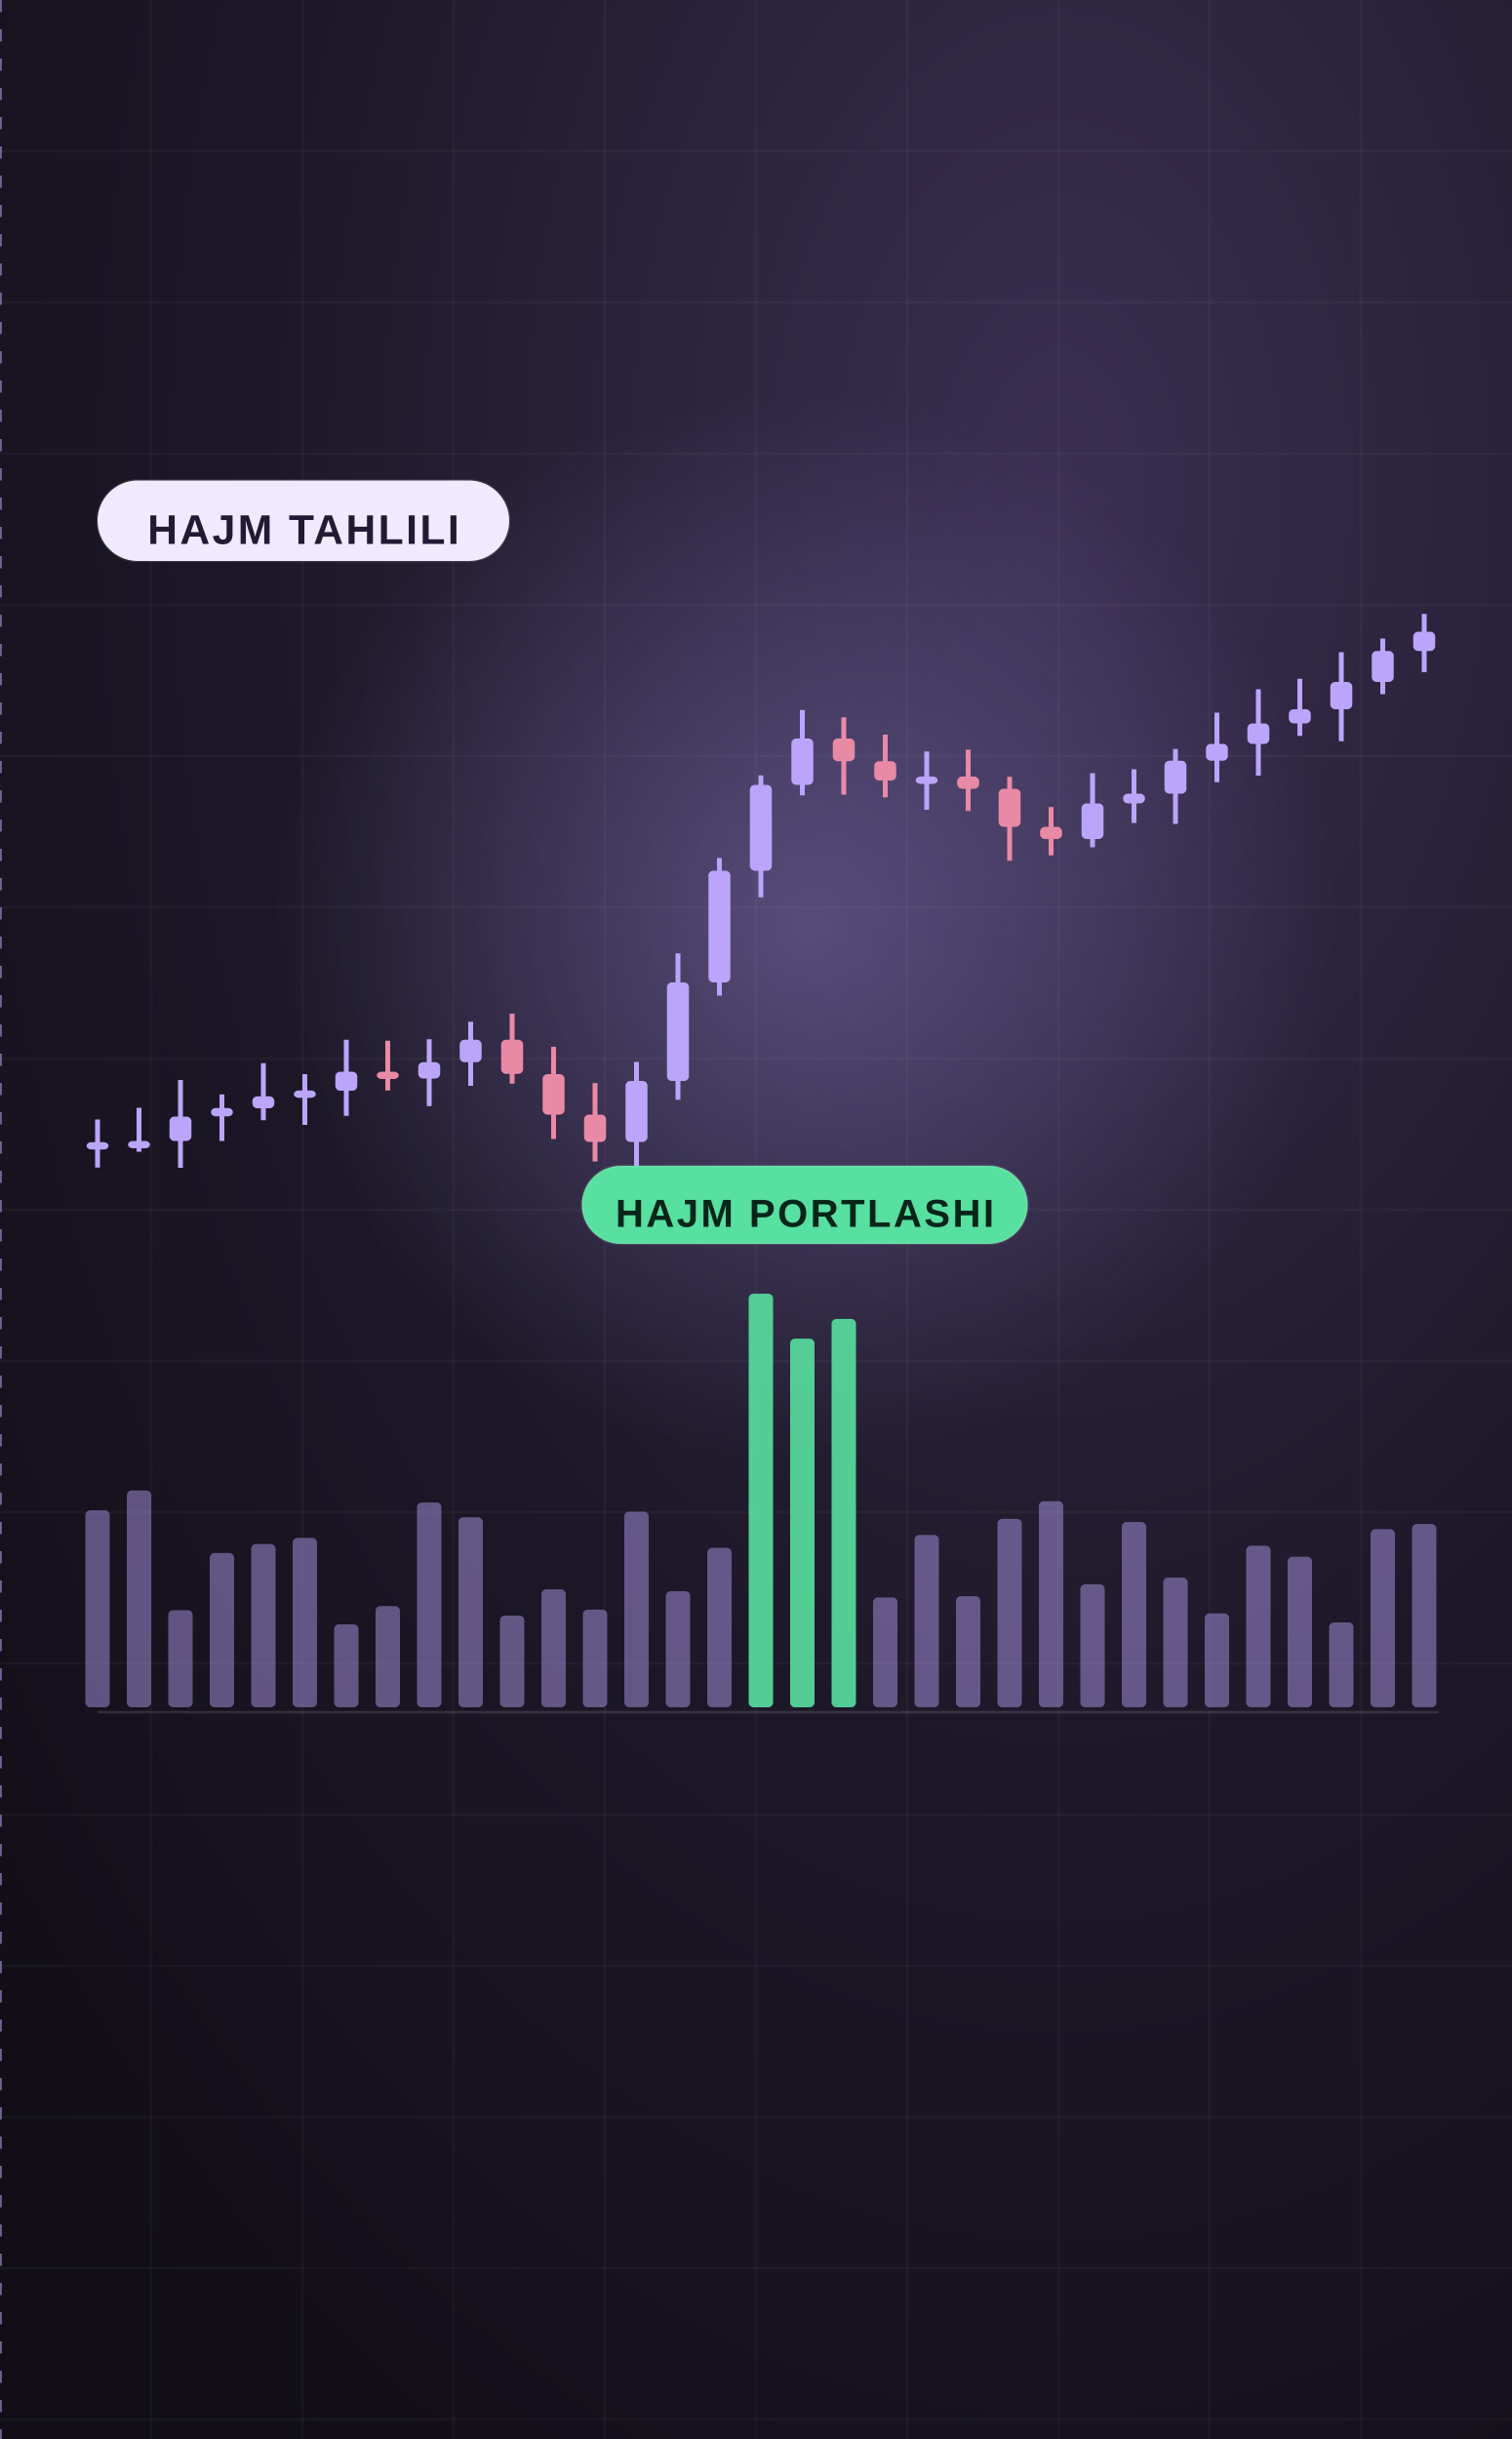
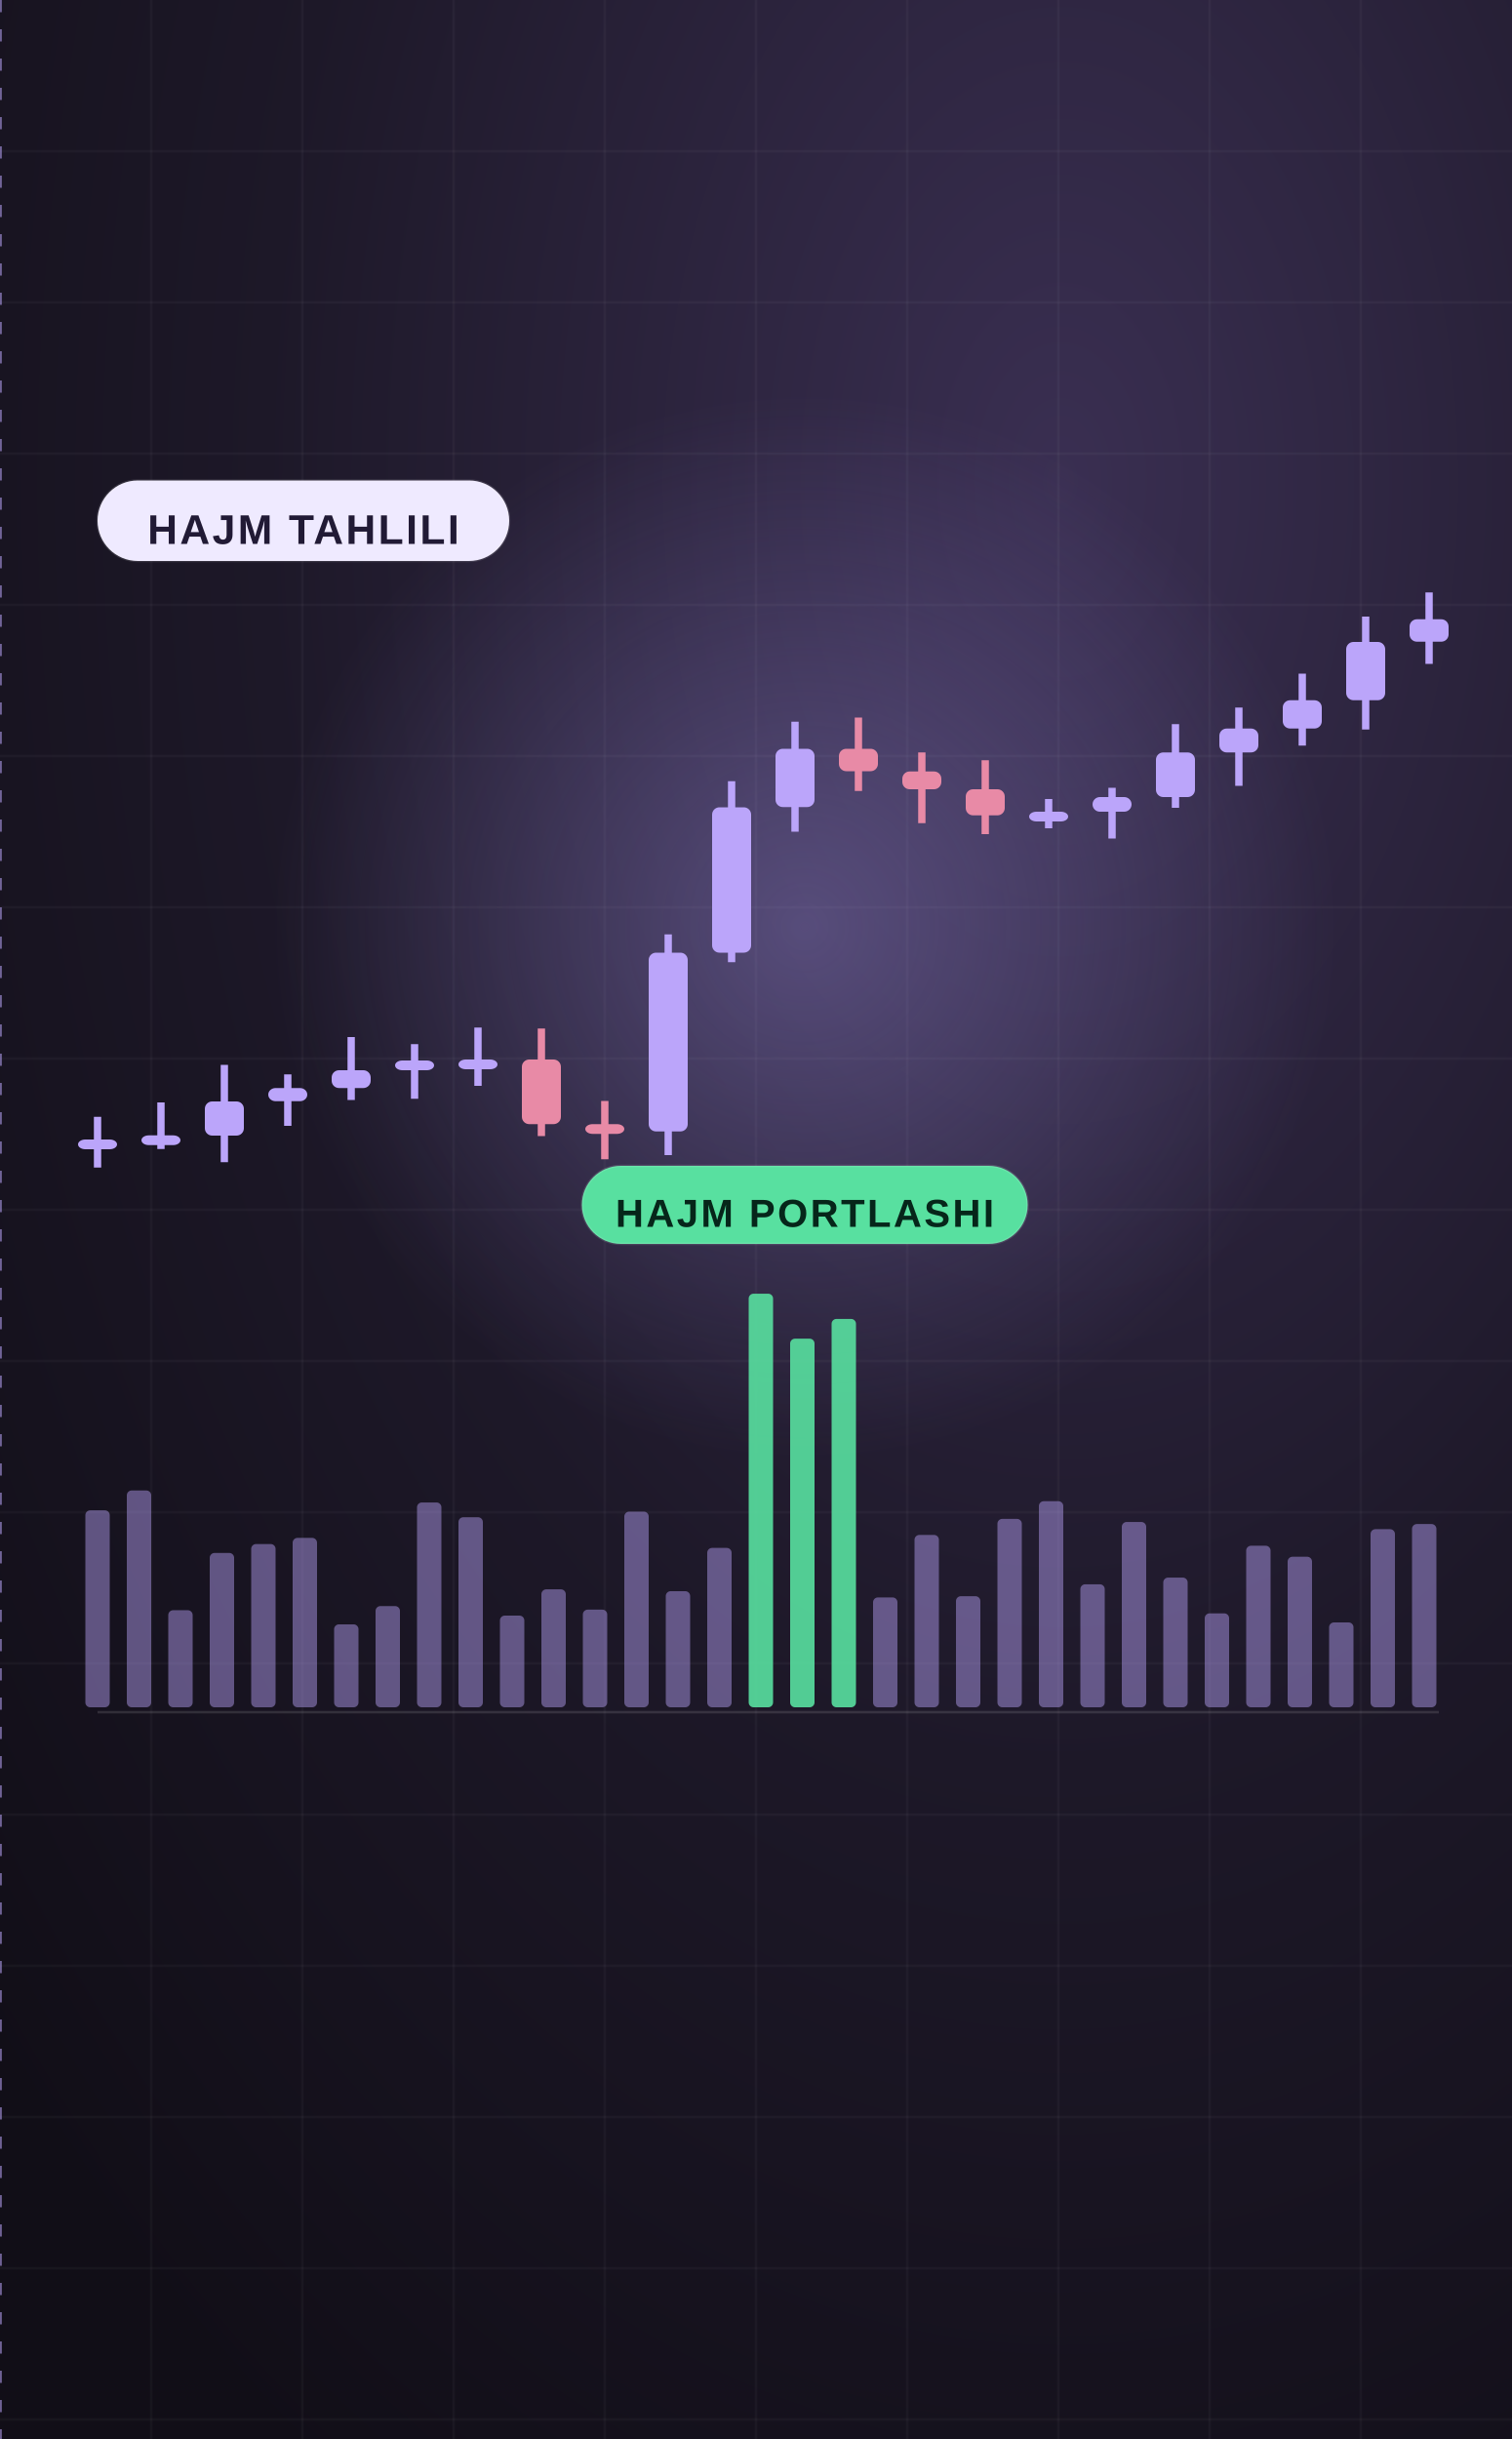
<svg xmlns="http://www.w3.org/2000/svg" width="620" height="1000" viewBox="0 0 620 1000">
  <style>
text{font-family:Arial,Helvetica,"Liberation Sans",sans-serif}
@keyframes grow{from{transform:scaleY(.05);opacity:0}to{transform:none;opacity:1}}
- @keyframes live{0%,100%{transform:none}50%{transform:scaleY(1.22)}}
+ @keyframes live{0%,100%{transform:none}50%{transform:scaleY(1.4)}}
@keyframes flo{0%,100%{transform:translateY(0)}50%{transform:translateY(-6px)}}
@keyframes br{0%,100%{opacity:.7;transform:scale(1)}50%{opacity:1;transform:scale(1.1)}}
@keyframes march{to{stroke-dashoffset:-60}}
@keyframes draw{0%{stroke-dashoffset:1;opacity:1}38%{stroke-dashoffset:0}86%{stroke-dashoffset:0;opacity:1}96%{opacity:0}100%{stroke-dashoffset:1;opacity:0}}
@keyframes bob{0%,100%{transform:none}50%{transform:scaleY(.72)}}
@keyframes dp{0%,100%{transform:scale(1)}50%{transform:scale(1.18)}}
@keyframes hl{0%,100%{opacity:.35}50%{opacity:1}}
@keyframes rin{from{opacity:0;transform:translateX(-18px)}to{opacity:1;transform:none}}
@keyframes bobx{0%,100%{transform:none}50%{transform:scaleX(.78)}}
.row{animation:rin .8s cubic-bezier(.2,.8,.2,1) both}
.barx{transform-box:fill-box;animation:bobx 2.6s ease-in-out infinite}
.cd,.bar,.dot,.glow{transform-box:fill-box}
@keyframes tick{0%,100%{transform:scaleY(1)}35%{transform:scaleY(var(--a,.7))}70%{transform:scaleY(var(--b,1.12))}}
.cd{transform-origin:50% 55%;animation:grow .7s cubic-bezier(.2,.8,.2,1) both,tick 2s ease-in-out infinite}
@keyframes stream{to{transform:translateX(-640px)}}
- .stream{animation:stream 16s linear infinite}
- .cd.live{transform-origin:50% 50%;animation:grow .7s cubic-bezier(.2,.8,.2,1) both,live 1.6s ease-in-out infinite}
+ .stream{animation:stream 8s linear infinite}
+ .cd.live{transform-origin:50% 50%;animation:grow .7s cubic-bezier(.2,.8,.2,1) both,live .9s ease-in-out infinite}
@keyframes scan{from{transform:translateX(-90px)}to{transform:translateX(710px)}}
.scan{animation:scan 6.5s cubic-bezier(.45,0,.55,1) infinite}
.chip{animation:flo 4.5s ease-in-out infinite}
.glow{transform-origin:50% 50%;animation:br 6s ease-in-out infinite}
.dash{animation:march 3.2s linear infinite}
.draw{stroke-dasharray:1;stroke-dashoffset:1;animation:draw 8s cubic-bezier(.4,0,.2,1) .3s infinite}
.bar{transform-origin:50% 100%;animation:bob 2.4s ease-in-out infinite}
.dot{transform-origin:50% 50%;animation:dp 2.2s ease-in-out infinite}
.hl{animation:hl 2.2s ease-in-out infinite}
@media (prefers-reduced-motion:reduce){*{animation:none!important}.draw{stroke-dasharray:none;stroke-dashoffset:0}.scan,.mdot{display:none}}
</style>
  <defs>
    <radialGradient id="bg" cx="70%" cy="20%" r="95%">
      <stop offset="0" stop-color="#3a2f52" />
      <stop offset=".55" stop-color="#1d1828" />
      <stop offset="1" stop-color="#110e17" />
    </radialGradient>
    <radialGradient id="glow" cx="50%" cy="50%" r="50%">
      <stop offset="0" stop-color="#a697eb" stop-opacity=".35" />
      <stop offset="1" stop-color="#a697eb" stop-opacity="0" />
    </radialGradient>
    <linearGradient id="scanG" x1="0" y1="0" x2="1" y2="0">
      <stop offset="0" stop-color="#bba5fa" stop-opacity="0" />
      <stop offset="1" stop-color="#bba5fa" stop-opacity=".2" />
    </linearGradient>
    <linearGradient id="fadeUp" x1="0" y1="0" x2="0" y2="1">
      <stop offset="0" stop-color="#bba5fa" stop-opacity=".35" />
      <stop offset="1" stop-color="#bba5fa" stop-opacity="0" />
    </linearGradient>
  </defs>
  <rect width="620" height="1000" fill="url(#bg)" />
  <line x1="62" y1="0" x2="62" y2="1000" stroke="#fff" stroke-opacity=".035" />
  <line x1="124" y1="0" x2="124" y2="1000" stroke="#fff" stroke-opacity=".035" />
  <line x1="186" y1="0" x2="186" y2="1000" stroke="#fff" stroke-opacity=".035" />
  <line x1="248" y1="0" x2="248" y2="1000" stroke="#fff" stroke-opacity=".035" />
  <line x1="310" y1="0" x2="310" y2="1000" stroke="#fff" stroke-opacity=".035" />
  <line x1="372" y1="0" x2="372" y2="1000" stroke="#fff" stroke-opacity=".035" />
  <line x1="434" y1="0" x2="434" y2="1000" stroke="#fff" stroke-opacity=".035" />
  <line x1="496" y1="0" x2="496" y2="1000" stroke="#fff" stroke-opacity=".035" />
  <line x1="558" y1="0" x2="558" y2="1000" stroke="#fff" stroke-opacity=".035" />
  <line x1="0" y1="62" x2="620" y2="62" stroke="#fff" stroke-opacity=".035" />
  <line x1="0" y1="124" x2="620" y2="124" stroke="#fff" stroke-opacity=".035" />
  <line x1="0" y1="186" x2="620" y2="186" stroke="#fff" stroke-opacity=".035" />
  <line x1="0" y1="248" x2="620" y2="248" stroke="#fff" stroke-opacity=".035" />
  <line x1="0" y1="310" x2="620" y2="310" stroke="#fff" stroke-opacity=".035" />
  <line x1="0" y1="372" x2="620" y2="372" stroke="#fff" stroke-opacity=".035" />
  <line x1="0" y1="434" x2="620" y2="434" stroke="#fff" stroke-opacity=".035" />
  <line x1="0" y1="496" x2="620" y2="496" stroke="#fff" stroke-opacity=".035" />
  <line x1="0" y1="558" x2="620" y2="558" stroke="#fff" stroke-opacity=".035" />
  <line x1="0" y1="620" x2="620" y2="620" stroke="#fff" stroke-opacity=".035" />
  <line x1="0" y1="682" x2="620" y2="682" stroke="#fff" stroke-opacity=".035" />
  <line x1="0" y1="744" x2="620" y2="744" stroke="#fff" stroke-opacity=".035" />
  <line x1="0" y1="806" x2="620" y2="806" stroke="#fff" stroke-opacity=".035" />
  <line x1="0" y1="868" x2="620" y2="868" stroke="#fff" stroke-opacity=".035" />
  <line x1="0" y1="930" x2="620" y2="930" stroke="#fff" stroke-opacity=".035" />
  <line x1="0" y1="992" x2="620" y2="992" stroke="#fff" stroke-opacity=".035" />
  <circle class="glow" cx="330" cy="380" r="220" fill="url(#glow)" />
-   <g class="cd" style="--a:0.46;--b:1.18;animation-duration:.7s,1.26s;animation-delay:200ms,900ms">
-     <line x1="40" x2="40" y1="459.0" y2="478.7" stroke="#bba5fa" stroke-width="2" />
-     <rect x="35.5" y="468.3" width="9" height="3.0" rx="2" fill="#bba5fa" />
-   </g>
-   <g class="cd" style="--a:0.64;--b:1.14;animation-duration:.7s,2.28s;animation-delay:235ms,1037ms">
-     <line x1="57" x2="57" y1="454.2" y2="472.2" stroke="#bba5fa" stroke-width="2" />
-     <rect x="52.5" y="467.8" width="9" height="3.0" rx="2" fill="#bba5fa" />
-   </g>
-   <g class="cd" style="--a:0.77;--b:1.19;animation-duration:.7s,1.29s;animation-delay:270ms,1174ms">
-     <line x1="74" x2="74" y1="442.8" y2="478.8" stroke="#bba5fa" stroke-width="2" />
-     <rect x="69.5" y="457.8" width="9" height="10.0" rx="2" fill="#bba5fa" />
-   </g>
-   <g class="cd" style="--a:0.63;--b:1.20;animation-duration:.7s,1.79s;animation-delay:305ms,1311ms">
-     <line x1="91" x2="91" y1="448.7" y2="467.8" stroke="#bba5fa" stroke-width="2" />
-     <rect x="86.5" y="454.3" width="9" height="3.4" rx="2" fill="#bba5fa" />
-   </g>
-   <g class="cd" style="--a:0.67;--b:1.23;animation-duration:.7s,1.26s;animation-delay:340ms,1448ms">
-     <line x1="108" x2="108" y1="435.9" y2="459.3" stroke="#bba5fa" stroke-width="2" />
-     <rect x="103.5" y="449.5" width="9" height="4.9" rx="2" fill="#bba5fa" />
-   </g>
-   <g class="cd" style="--a:0.68;--b:1.13;animation-duration:.7s,1.73s;animation-delay:375ms,1585ms">
-     <line x1="125" x2="125" y1="440.4" y2="461.2" stroke="#bba5fa" stroke-width="2" />
-     <rect x="120.5" y="447.1" width="9" height="3.0" rx="2" fill="#bba5fa" />
-   </g>
-   <g class="cd" style="--a:0.76;--b:1.20;animation-duration:.7s,2.18s;animation-delay:410ms,1722ms">
-     <line x1="142" x2="142" y1="426.3" y2="457.5" stroke="#bba5fa" stroke-width="2" />
-     <rect x="137.5" y="439.4" width="9" height="7.8" rx="2" fill="#bba5fa" />
-   </g>
-   <g class="cd" style="--a:0.68;--b:1.30;animation-duration:.7s,1.62s;animation-delay:445ms,1859ms">
-     <line x1="159" x2="159" y1="426.7" y2="447.1" stroke="#e88aa6" stroke-width="2" />
-     <rect x="154.5" y="439.4" width="9" height="3.0" rx="2" fill="#e88aa6" />
-   </g>
-   <g class="cd" style="--a:0.56;--b:1.27;animation-duration:.7s,2.04s;animation-delay:480ms,1996ms">
-     <line x1="176" x2="176" y1="426.1" y2="453.5" stroke="#bba5fa" stroke-width="2" />
-     <rect x="171.5" y="435.5" width="9" height="6.7" rx="2" fill="#bba5fa" />
-   </g>
-   <g class="cd" style="--a:0.52;--b:1.19;animation-duration:.7s,2.45s;animation-delay:515ms,2133ms">
-     <line x1="193" x2="193" y1="418.9" y2="445.2" stroke="#bba5fa" stroke-width="2" />
-     <rect x="188.5" y="426.3" width="9" height="9.2" rx="2" fill="#bba5fa" />
-   </g>
-   <g class="cd" style="--a:0.66;--b:1.13;animation-duration:.7s,1.85s;animation-delay:550ms,970ms">
-     <line x1="210" x2="210" y1="415.6" y2="444.3" stroke="#e88aa6" stroke-width="2" />
-     <rect x="205.5" y="426.3" width="9" height="14.0" rx="2" fill="#e88aa6" />
-   </g>
-   <g class="cd" style="--a:0.76;--b:1.17;animation-duration:.7s,2.23s;animation-delay:585ms,1107ms">
-     <line x1="227" x2="227" y1="429.2" y2="467.0" stroke="#e88aa6" stroke-width="2" />
-     <rect x="222.5" y="440.4" width="9" height="16.6" rx="2" fill="#e88aa6" />
-   </g>
-   <g class="cd" style="--a:0.59;--b:1.16;animation-duration:.7s,1.10s;animation-delay:620ms,1244ms">
-     <line x1="244" x2="244" y1="444.1" y2="476.2" stroke="#e88aa6" stroke-width="2" />
-     <rect x="239.5" y="457.0" width="9" height="11.2" rx="2" fill="#e88aa6" />
-   </g>
-   <g class="cd" style="--a:0.61;--b:1.17;animation-duration:.7s,1.95s;animation-delay:655ms,1381ms">
-     <line x1="261" x2="261" y1="435.4" y2="482.1" stroke="#bba5fa" stroke-width="2" />
-     <rect x="256.5" y="443.2" width="9" height="25.0" rx="2" fill="#bba5fa" />
-   </g>
-   <g class="cd" style="--a:0.59;--b:1.27;animation-duration:.7s,2.30s;animation-delay:690ms,1518ms">
-     <line x1="278" x2="278" y1="390.9" y2="450.9" stroke="#bba5fa" stroke-width="2" />
-     <rect x="273.5" y="402.8" width="9" height="40.4" rx="2" fill="#bba5fa" />
-   </g>
-   <g class="cd" style="--a:0.64;--b:1.11;animation-duration:.7s,1.12s;animation-delay:725ms,1655ms">
-     <line x1="295" x2="295" y1="351.8" y2="408.2" stroke="#bba5fa" stroke-width="2" />
-     <rect x="290.5" y="357.0" width="9" height="45.8" rx="2" fill="#bba5fa" />
-   </g>
-   <g class="cd" style="--a:0.53;--b:1.18;animation-duration:.7s,1.93s;animation-delay:760ms,1792ms">
-     <line x1="312" x2="312" y1="317.9" y2="367.9" stroke="#bba5fa" stroke-width="2" />
-     <rect x="307.5" y="321.8" width="9" height="35.2" rx="2" fill="#bba5fa" />
-   </g>
-   <g class="cd" style="--a:0.73;--b:1.13;animation-duration:.7s,2.23s;animation-delay:795ms,1929ms">
-     <line x1="329" x2="329" y1="291.1" y2="326.1" stroke="#bba5fa" stroke-width="2" />
-     <rect x="324.5" y="302.8" width="9" height="19.0" rx="2" fill="#bba5fa" />
-   </g>
-   <g class="cd" style="--a:0.66;--b:1.26;animation-duration:.7s,2.52s;animation-delay:830ms,2066ms">
-     <line x1="346" x2="346" y1="294.1" y2="325.8" stroke="#e88aa6" stroke-width="2" />
-     <rect x="341.5" y="302.8" width="9" height="9.3" rx="2" fill="#e88aa6" />
-   </g>
-   <g class="cd" style="--a:0.77;--b:1.18;animation-duration:.7s,1.79s;animation-delay:865ms,903ms">
-     <line x1="363" x2="363" y1="301.2" y2="326.9" stroke="#e88aa6" stroke-width="2" />
-     <rect x="358.5" y="312.1" width="9" height="7.9" rx="2" fill="#e88aa6" />
-   </g>
-   <g class="cd" style="--a:0.50;--b:1.20;animation-duration:.7s,2.05s;animation-delay:900ms,1040ms">
-     <line x1="380" x2="380" y1="308.1" y2="332.0" stroke="#bba5fa" stroke-width="2" />
-     <rect x="375.5" y="318.4" width="9" height="3.0" rx="2" fill="#bba5fa" />
-   </g>
-   <g class="cd" style="--a:0.65;--b:1.17;animation-duration:.7s,2.29s;animation-delay:935ms,1177ms">
-     <line x1="397" x2="397" y1="307.4" y2="332.5" stroke="#e88aa6" stroke-width="2" />
-     <rect x="392.5" y="318.4" width="9" height="5.0" rx="2" fill="#e88aa6" />
-   </g>
-   <g class="cd" style="--a:0.64;--b:1.16;animation-duration:.7s,1.52s;animation-delay:970ms,1314ms">
-     <line x1="414" x2="414" y1="318.5" y2="352.9" stroke="#e88aa6" stroke-width="2" />
-     <rect x="409.5" y="323.4" width="9" height="15.6" rx="2" fill="#e88aa6" />
-   </g>
-   <g class="cd" style="--a:0.58;--b:1.25;animation-duration:.7s,1.73s;animation-delay:1005ms,1451ms">
-     <line x1="431" x2="431" y1="330.9" y2="350.7" stroke="#e88aa6" stroke-width="2" />
-     <rect x="426.5" y="339.0" width="9" height="5.0" rx="2" fill="#e88aa6" />
-   </g>
-   <g class="cd" style="--a:0.61;--b:1.28;animation-duration:.7s,1.94s;animation-delay:1040ms,1588ms">
-     <line x1="448" x2="448" y1="317.0" y2="347.4" stroke="#bba5fa" stroke-width="2" />
-     <rect x="443.5" y="329.4" width="9" height="14.6" rx="2" fill="#bba5fa" />
-   </g>
-   <g class="cd" style="--a:0.47;--b:1.12;animation-duration:.7s,1.12s;animation-delay:1075ms,1725ms">
-     <line x1="465" x2="465" y1="315.4" y2="337.4" stroke="#bba5fa" stroke-width="2" />
-     <rect x="460.5" y="325.4" width="9" height="4.0" rx="2" fill="#bba5fa" />
-   </g>
-   <g class="cd" style="--a:0.64;--b:1.28;animation-duration:.7s,1.30s;animation-delay:1110ms,1862ms">
-     <line x1="482" x2="482" y1="307.1" y2="337.8" stroke="#bba5fa" stroke-width="2" />
-     <rect x="477.5" y="311.9" width="9" height="13.5" rx="2" fill="#bba5fa" />
-   </g>
-   <g class="cd" style="--a:0.54;--b:1.16;animation-duration:.7s,1.46s;animation-delay:1145ms,1999ms">
-     <line x1="499" x2="499" y1="292.2" y2="320.7" stroke="#bba5fa" stroke-width="2" />
-     <rect x="494.5" y="305.0" width="9" height="6.9" rx="2" fill="#bba5fa" />
-   </g>
-   <g class="cd" style="--a:0.62;--b:1.28;animation-duration:.7s,2.10s;animation-delay:1180ms,2136ms">
-     <line x1="516" x2="516" y1="282.6" y2="318.0" stroke="#bba5fa" stroke-width="2" />
-     <rect x="511.5" y="296.6" width="9" height="8.4" rx="2" fill="#bba5fa" />
-   </g>
-   <g class="cd" style="--a:0.67;--b:1.29;animation-duration:.7s,2.24s;animation-delay:1215ms,973ms">
-     <line x1="533" x2="533" y1="278.3" y2="301.7" stroke="#bba5fa" stroke-width="2" />
-     <rect x="528.5" y="290.8" width="9" height="5.8" rx="2" fill="#bba5fa" />
-   </g>
-   <g class="cd" style="--a:0.79;--b:1.24;animation-duration:.7s,2.35s;animation-delay:1250ms,1110ms">
-     <line x1="550" x2="550" y1="267.4" y2="303.9" stroke="#bba5fa" stroke-width="2" />
-     <rect x="545.5" y="279.6" width="9" height="11.2" rx="2" fill="#bba5fa" />
-   </g>
-   <g class="cd" style="--a:0.75;--b:1.21;animation-duration:.7s,1.46s;animation-delay:1285ms,1247ms">
-     <line x1="567" x2="567" y1="261.8" y2="284.6" stroke="#bba5fa" stroke-width="2" />
-     <rect x="562.5" y="266.9" width="9" height="12.7" rx="2" fill="#bba5fa" />
-   </g>
-   <g class="cd live" style="--a:0.67;--b:1.28;animation-duration:.7s,1.55s;animation-delay:1320ms,1384ms">
-     <line x1="584" x2="584" y1="251.7" y2="275.6" stroke="#bba5fa" stroke-width="2" />
-     <rect x="579.5" y="259.0" width="9" height="7.9" rx="2" fill="#bba5fa" />
+   <g class="cd" style="--a:0.31;--b:1.31;animation-duration:.7s,0.57s;animation-delay:200ms,600ms">
+     <line x1="40" x2="40" y1="457.9" y2="478.7" stroke="#bba5fa" stroke-width="3" />
+     <rect x="32" y="467.2" width="16" height="4.0" rx="3" fill="#bba5fa" />
+   </g>
+   <g class="cd" style="--a:0.46;--b:1.26;animation-duration:.7s,0.97s;animation-delay:240ms,737ms">
+     <line x1="66" x2="66" y1="452.0" y2="471.1" stroke="#bba5fa" stroke-width="3" />
+     <rect x="58" y="465.5" width="16" height="4.0" rx="3" fill="#bba5fa" />
+   </g>
+   <g class="cd" style="--a:0.57;--b:1.33;animation-duration:.7s,0.58s;animation-delay:280ms,874ms">
+     <line x1="92" x2="92" y1="436.6" y2="476.5" stroke="#bba5fa" stroke-width="3" />
+     <rect x="84" y="451.6" width="16" height="14.0" rx="3" fill="#bba5fa" />
+   </g>
+   <g class="cd" style="--a:0.45;--b:1.33;animation-duration:.7s,0.77s;animation-delay:320ms,1011ms">
+     <line x1="118" x2="118" y1="440.5" y2="461.6" stroke="#bba5fa" stroke-width="3" />
+     <rect x="110" y="446.1" width="16" height="5.4" rx="3" fill="#bba5fa" />
+   </g>
+   <g class="cd" style="--a:0.49;--b:1.37;animation-duration:.7s,0.57s;animation-delay:360ms,1148ms">
+     <line x1="144" x2="144" y1="425.2" y2="451.0" stroke="#bba5fa" stroke-width="3" />
+     <rect x="136" y="438.8" width="16" height="7.3" rx="3" fill="#bba5fa" />
+   </g>
+   <g class="cd" style="--a:0.50;--b:1.26;animation-duration:.7s,0.75s;animation-delay:400ms,1285ms">
+     <line x1="170" x2="170" y1="428.1" y2="450.5" stroke="#bba5fa" stroke-width="3" />
+     <rect x="162" y="434.8" width="16" height="4.0" rx="3" fill="#bba5fa" />
+   </g>
+   <g class="cd" style="--a:0.57;--b:1.34;animation-duration:.7s,0.93s;animation-delay:440ms,622ms">
+     <line x1="196" x2="196" y1="421.3" y2="445.2" stroke="#bba5fa" stroke-width="3" />
+     <rect x="188" y="434.4" width="16" height="4.0" rx="3" fill="#bba5fa" />
+   </g>
+   <g class="cd" style="--a:0.50;--b:1.45;animation-duration:.7s,0.71s;animation-delay:480ms,759ms">
+     <line x1="222" x2="222" y1="421.7" y2="465.8" stroke="#e88aa6" stroke-width="3" />
+     <rect x="214" y="434.4" width="16" height="26.5" rx="3" fill="#e88aa6" />
+   </g>
+   <g class="cd" style="--a:0.40;--b:1.41;animation-duration:.7s,0.88s;animation-delay:520ms,896ms">
+     <line x1="248" x2="248" y1="451.4" y2="475.3" stroke="#e88aa6" stroke-width="3" />
+     <rect x="240" y="460.9" width="16" height="4.0" rx="3" fill="#e88aa6" />
+   </g>
+   <g class="cd" style="--a:0.36;--b:1.32;animation-duration:.7s,1.04s;animation-delay:560ms,1033ms">
+     <line x1="274" x2="274" y1="383.1" y2="473.6" stroke="#bba5fa" stroke-width="3" />
+     <rect x="266" y="390.6" width="16" height="73.3" rx="3" fill="#bba5fa" />
+   </g>
+   <g class="cd" style="--a:0.48;--b:1.26;animation-duration:.7s,0.80s;animation-delay:600ms,1170ms">
+     <line x1="300" x2="300" y1="320.3" y2="394.5" stroke="#bba5fa" stroke-width="3" />
+     <rect x="292" y="331.0" width="16" height="59.6" rx="3" fill="#bba5fa" />
+   </g>
+   <g class="cd" style="--a:0.57;--b:1.30;animation-duration:.7s,0.95s;animation-delay:640ms,1307ms">
+     <line x1="326" x2="326" y1="295.9" y2="341.0" stroke="#bba5fa" stroke-width="3" />
+     <rect x="318" y="307.0" width="16" height="23.9" rx="3" fill="#bba5fa" />
+   </g>
+   <g class="cd" style="--a:0.42;--b:1.29;animation-duration:.7s,0.50s;animation-delay:680ms,644ms">
+     <line x1="352" x2="352" y1="294.2" y2="324.3" stroke="#e88aa6" stroke-width="3" />
+     <rect x="344" y="307.0" width="16" height="9.2" rx="3" fill="#e88aa6" />
+   </g>
+   <g class="cd" style="--a:0.44;--b:1.30;animation-duration:.7s,0.84s;animation-delay:720ms,781ms">
+     <line x1="378" x2="378" y1="308.5" y2="337.5" stroke="#e88aa6" stroke-width="3" />
+     <rect x="370" y="316.3" width="16" height="7.3" rx="3" fill="#e88aa6" />
+   </g>
+   <g class="cd" style="--a:0.42;--b:1.42;animation-duration:.7s,0.98s;animation-delay:760ms,918ms">
+     <line x1="404" x2="404" y1="311.7" y2="342.0" stroke="#e88aa6" stroke-width="3" />
+     <rect x="396" y="323.6" width="16" height="10.7" rx="3" fill="#e88aa6" />
+   </g>
+   <g class="cd" style="--a:0.46;--b:1.23;animation-duration:.7s,0.51s;animation-delay:800ms,1055ms">
+     <line x1="430" x2="430" y1="327.6" y2="339.6" stroke="#bba5fa" stroke-width="3" />
+     <rect x="422" y="332.8" width="16" height="4.0" rx="3" fill="#bba5fa" />
+   </g>
+   <g class="cd" style="--a:0.37;--b:1.32;animation-duration:.7s,0.83s;animation-delay:840ms,1192ms">
+     <line x1="456" x2="456" y1="323.0" y2="343.8" stroke="#bba5fa" stroke-width="3" />
+     <rect x="448" y="326.8" width="16" height="6.0" rx="3" fill="#bba5fa" />
+   </g>
+   <g class="cd" style="--a:0.54;--b:1.26;animation-duration:.7s,0.95s;animation-delay:880ms,1329ms">
+     <line x1="482" x2="482" y1="296.9" y2="331.2" stroke="#bba5fa" stroke-width="3" />
+     <rect x="474" y="308.5" width="16" height="18.3" rx="3" fill="#bba5fa" />
+   </g>
+   <g class="cd" style="--a:0.48;--b:1.40;animation-duration:.7s,1.07s;animation-delay:920ms,666ms">
+     <line x1="508" x2="508" y1="290.1" y2="322.2" stroke="#bba5fa" stroke-width="3" />
+     <rect x="500" y="298.7" width="16" height="9.8" rx="3" fill="#bba5fa" />
+   </g>
+   <g class="cd" style="--a:0.58;--b:1.31;animation-duration:.7s,0.78s;animation-delay:960ms,803ms">
+     <line x1="534" x2="534" y1="276.2" y2="305.7" stroke="#bba5fa" stroke-width="3" />
+     <rect x="526" y="287.1" width="16" height="11.6" rx="3" fill="#bba5fa" />
+   </g>
+   <g class="cd" style="--a:0.34;--b:1.34;animation-duration:.7s,0.88s;animation-delay:1000ms,940ms">
+     <line x1="560" x2="560" y1="252.8" y2="299.1" stroke="#bba5fa" stroke-width="3" />
+     <rect x="552" y="263.2" width="16" height="23.9" rx="3" fill="#bba5fa" />
+   </g>
+   <g class="cd live" style="--a:0.47;--b:1.30;animation-duration:.7s,0.98s;animation-delay:1040ms,1077ms">
+     <line x1="586" x2="586" y1="242.9" y2="272.2" stroke="#bba5fa" stroke-width="3" />
+     <rect x="578" y="253.9" width="16" height="9.2" rx="3" fill="#bba5fa" />
  </g>
  <line x1="40" y1="702" x2="590" y2="702" stroke="#fff" stroke-opacity=".12" />
  <rect class="bar" style="animation-delay:-0s" x="35" y="619.239" width="10" height="80.761" rx="2" fill="#bba5fa" opacity="0.45" />
  <rect class="bar" style="animation-delay:-0.37s" x="52" y="611.097" width="10" height="88.903" rx="2" fill="#bba5fa" opacity="0.45" />
  <rect class="bar" style="animation-delay:-0.74s" x="69" y="660.192" width="10" height="39.808" rx="2" fill="#bba5fa" opacity="0.45" />
  <rect class="bar" style="animation-delay:-1.11s" x="86" y="636.711" width="10" height="63.289" rx="2" fill="#bba5fa" opacity="0.45" />
  <rect class="bar" style="animation-delay:-1.48s" x="103" y="633.059" width="10" height="66.941" rx="2" fill="#bba5fa" opacity="0.45" />
  <rect class="bar" style="animation-delay:-1.85s" x="120" y="630.534" width="10" height="69.466" rx="2" fill="#bba5fa" opacity="0.45" />
  <rect class="bar" style="animation-delay:-2.22s" x="137" y="665.988" width="10" height="34.012" rx="2" fill="#bba5fa" opacity="0.45" />
  <rect class="bar" style="animation-delay:-0.19s" x="154" y="658.494" width="10" height="41.506" rx="2" fill="#bba5fa" opacity="0.45" />
  <rect class="bar" style="animation-delay:-0.56s" x="171" y="616.015" width="10" height="83.985" rx="2" fill="#bba5fa" opacity="0.45" />
  <rect class="bar" style="animation-delay:-0.93s" x="188" y="622.07" width="10" height="77.93" rx="2" fill="#bba5fa" opacity="0.45" />
  <rect class="bar" style="animation-delay:-1.3s" x="205" y="662.4" width="10" height="37.6" rx="2" fill="#bba5fa" opacity="0.45" />
  <rect class="bar" style="animation-delay:-1.67s" x="222" y="651.635" width="10" height="48.365" rx="2" fill="#bba5fa" opacity="0.45" />
  <rect class="bar" style="animation-delay:-2.04s" x="239" y="659.958" width="10" height="40.042" rx="2" fill="#bba5fa" opacity="0.45" />
  <rect class="bar" style="animation-delay:-0.01s" x="256" y="619.779" width="10" height="80.221" rx="2" fill="#bba5fa" opacity="0.45" />
  <rect class="bar" style="animation-delay:-0.38s" x="273" y="652.393" width="10" height="47.607" rx="2" fill="#bba5fa" opacity="0.45" />
  <rect class="bar" style="animation-delay:-0.75s" x="290" y="634.652" width="10" height="65.348" rx="2" fill="#bba5fa" opacity="0.45" />
  <rect class="bar" style="animation-delay:-1.12s" x="307" y="530.42" width="10" height="169.58" rx="2" fill="#58e0a0" opacity="0.9" />
  <rect class="bar" style="animation-delay:-1.49s" x="324" y="548.86" width="10" height="151.14" rx="2" fill="#58e0a0" opacity="0.9" />
  <rect class="bar" style="animation-delay:-1.86s" x="341" y="540.767" width="10" height="159.233" rx="2" fill="#58e0a0" opacity="0.9" />
  <rect class="bar" style="animation-delay:-2.23s" x="358" y="654.953" width="10" height="45.047" rx="2" fill="#bba5fa" opacity="0.45" />
  <rect class="bar" style="animation-delay:-0.2s" x="375" y="629.327" width="10" height="70.673" rx="2" fill="#bba5fa" opacity="0.45" />
  <rect class="bar" style="animation-delay:-0.57s" x="392" y="654.456" width="10" height="45.544" rx="2" fill="#bba5fa" opacity="0.45" />
  <rect class="bar" style="animation-delay:-0.94s" x="409" y="622.749" width="10" height="77.251" rx="2" fill="#bba5fa" opacity="0.45" />
  <rect class="bar" style="animation-delay:-1.31s" x="426" y="615.502" width="10" height="84.498" rx="2" fill="#bba5fa" opacity="0.45" />
  <rect class="bar" style="animation-delay:-1.68s" x="443" y="649.566" width="10" height="50.434" rx="2" fill="#bba5fa" opacity="0.45" />
  <rect class="bar" style="animation-delay:-2.05s" x="460" y="624.017" width="10" height="75.983" rx="2" fill="#bba5fa" opacity="0.45" />
  <rect class="bar" style="animation-delay:-0.02s" x="477" y="646.816" width="10" height="53.184" rx="2" fill="#bba5fa" opacity="0.45" />
  <rect class="bar" style="animation-delay:-0.39s" x="494" y="661.482" width="10" height="38.518" rx="2" fill="#bba5fa" opacity="0.45" />
  <rect class="bar" style="animation-delay:-0.76s" x="511" y="633.757" width="10" height="66.243" rx="2" fill="#bba5fa" opacity="0.45" />
  <rect class="bar" style="animation-delay:-1.13s" x="528" y="638.269" width="10" height="61.731" rx="2" fill="#bba5fa" opacity="0.45" />
  <rect class="bar" style="animation-delay:-1.5s" x="545" y="665.204" width="10" height="34.796" rx="2" fill="#bba5fa" opacity="0.45" />
  <rect class="bar" style="animation-delay:-1.87s" x="562" y="626.969" width="10" height="73.031" rx="2" fill="#bba5fa" opacity="0.45" />
  <rect class="bar" style="animation-delay:-2.24s" x="579" y="624.861" width="10" height="75.139" rx="2" fill="#bba5fa" opacity="0.45" />
  <g class="chip" style="animation-delay:-1s">
    <rect x="238.6" y="478" width="182.8" height="32" rx="16" fill="#58e0a0" stroke="#fff" stroke-opacity=".12" />
    <text x="330" y="503" text-anchor="middle" font-size="16" font-weight="700" fill="#06261a" letter-spacing="1">HAJM PORTLASHI</text>
  </g>
  <g class="chip" style="animation-delay:-2s">
    <rect x="40" y="197" width="168.8" height="33" rx="16.5" fill="#efeaff" stroke="#fff" stroke-opacity=".12" />
    <text x="124.4" y="223" text-anchor="middle" font-size="17" font-weight="700" fill="#211a35" letter-spacing="1">HAJM TAHLILI</text>
  </g>
  <g class="scan">
    <rect x="-70" y="0" width="70" height="1000" fill="url(#scanG)" />
    <line x1="0" y1="0" x2="0" y2="1000" stroke="#bba5fa" stroke-opacity=".55" stroke-width="1.5" stroke-dasharray="5 7" />
  </g>
</svg>
